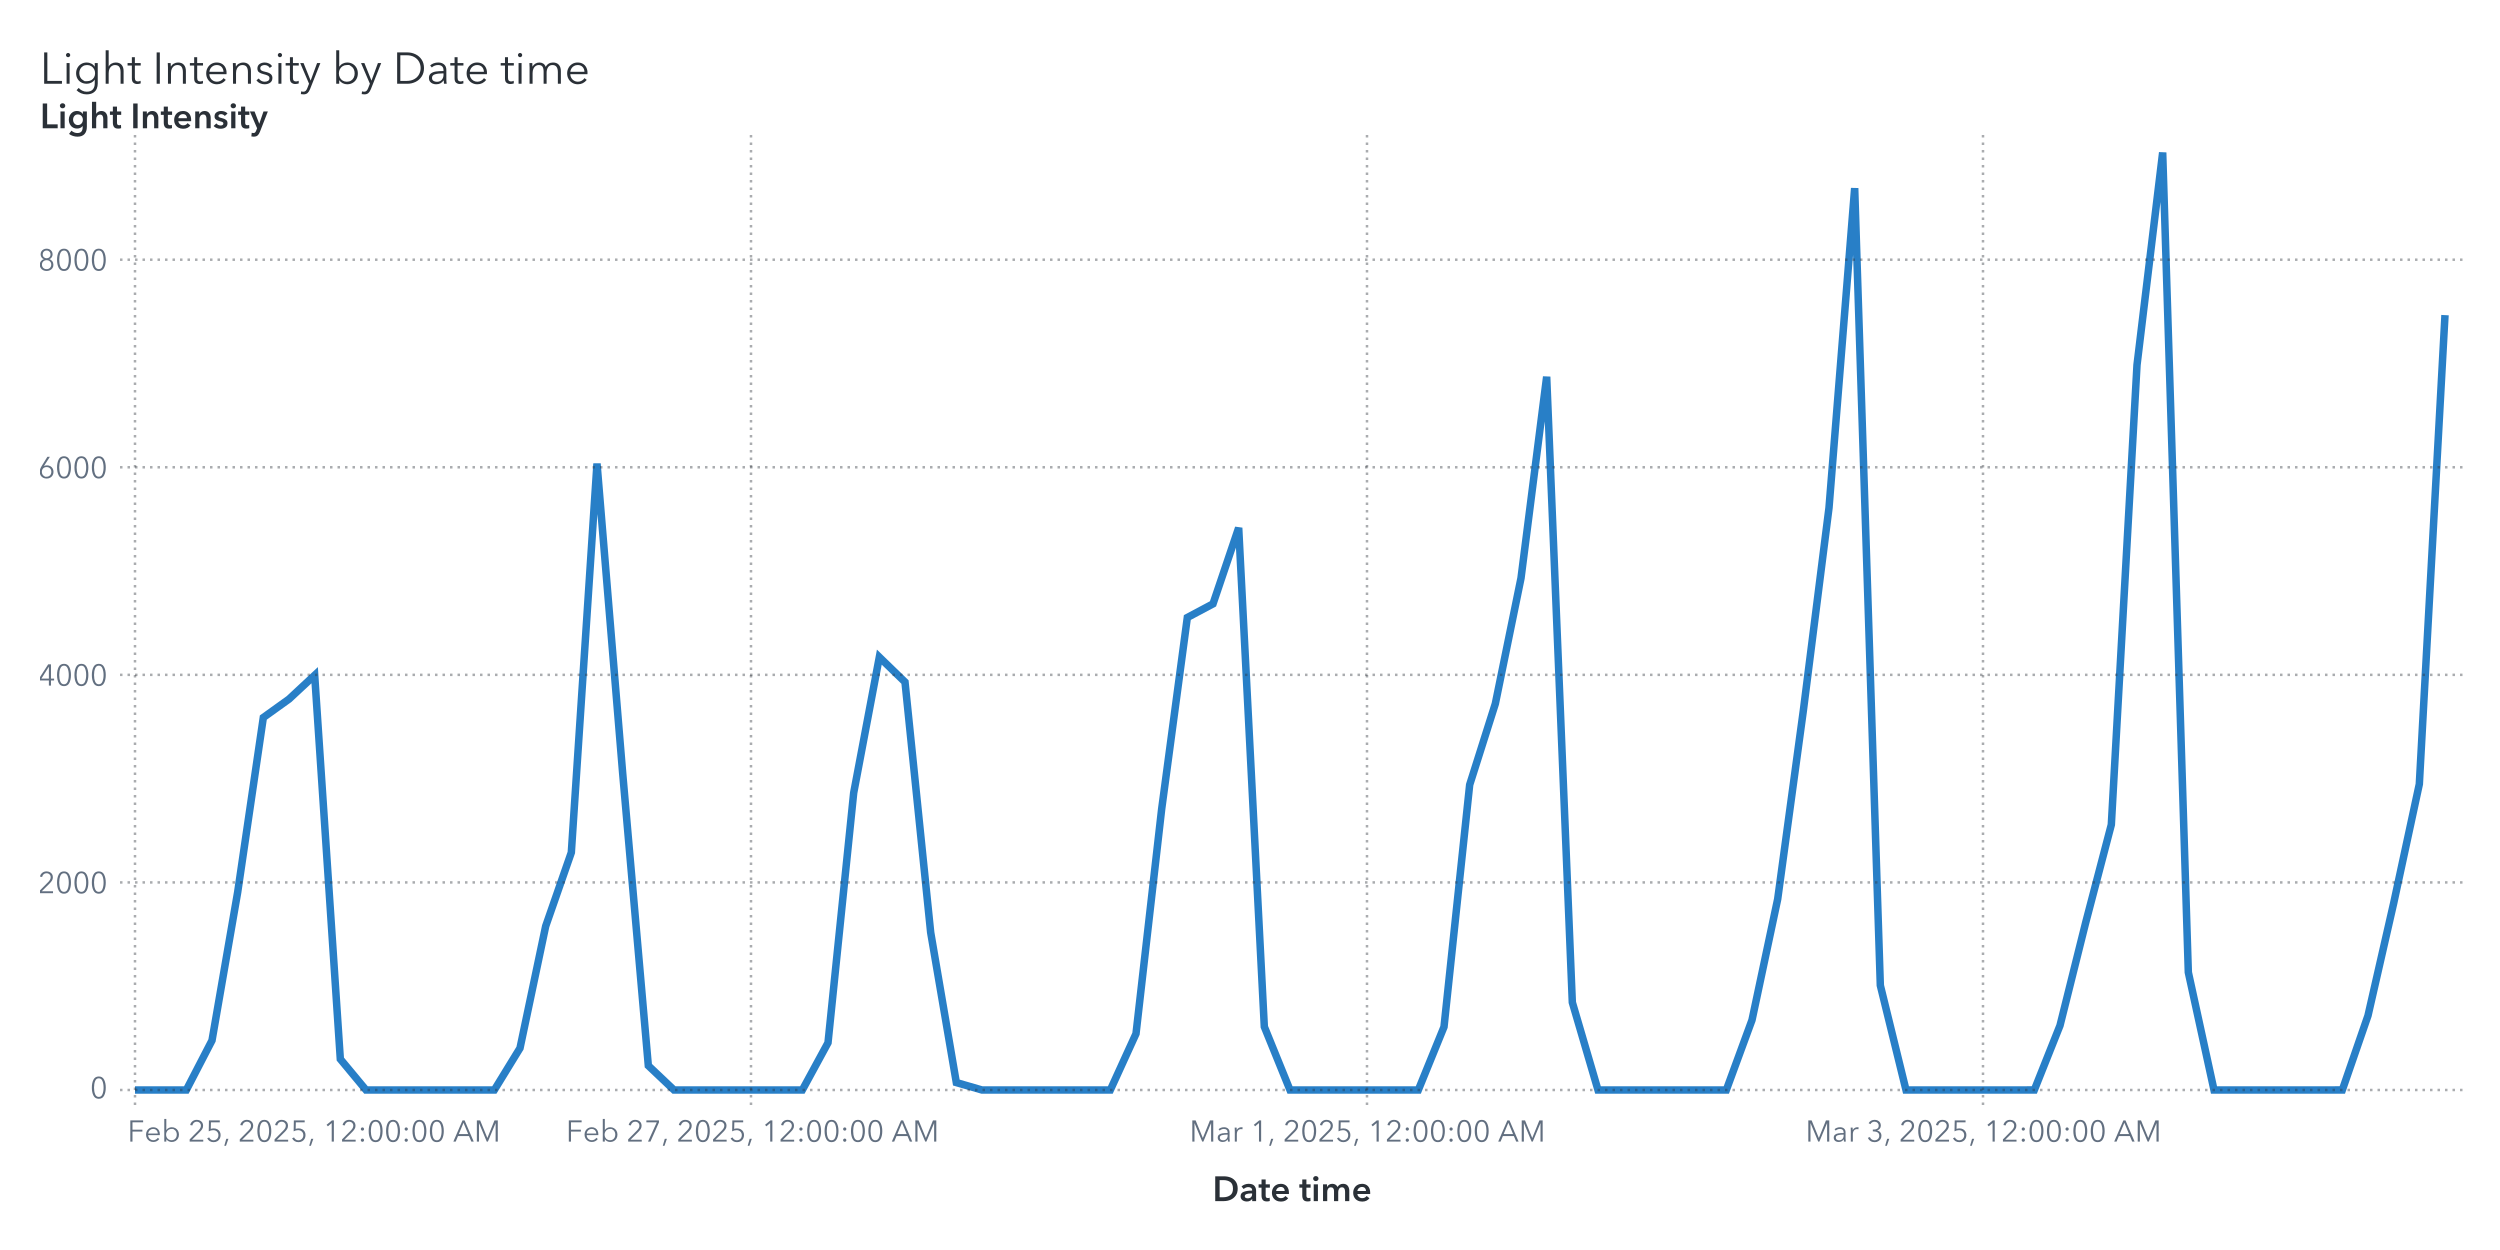
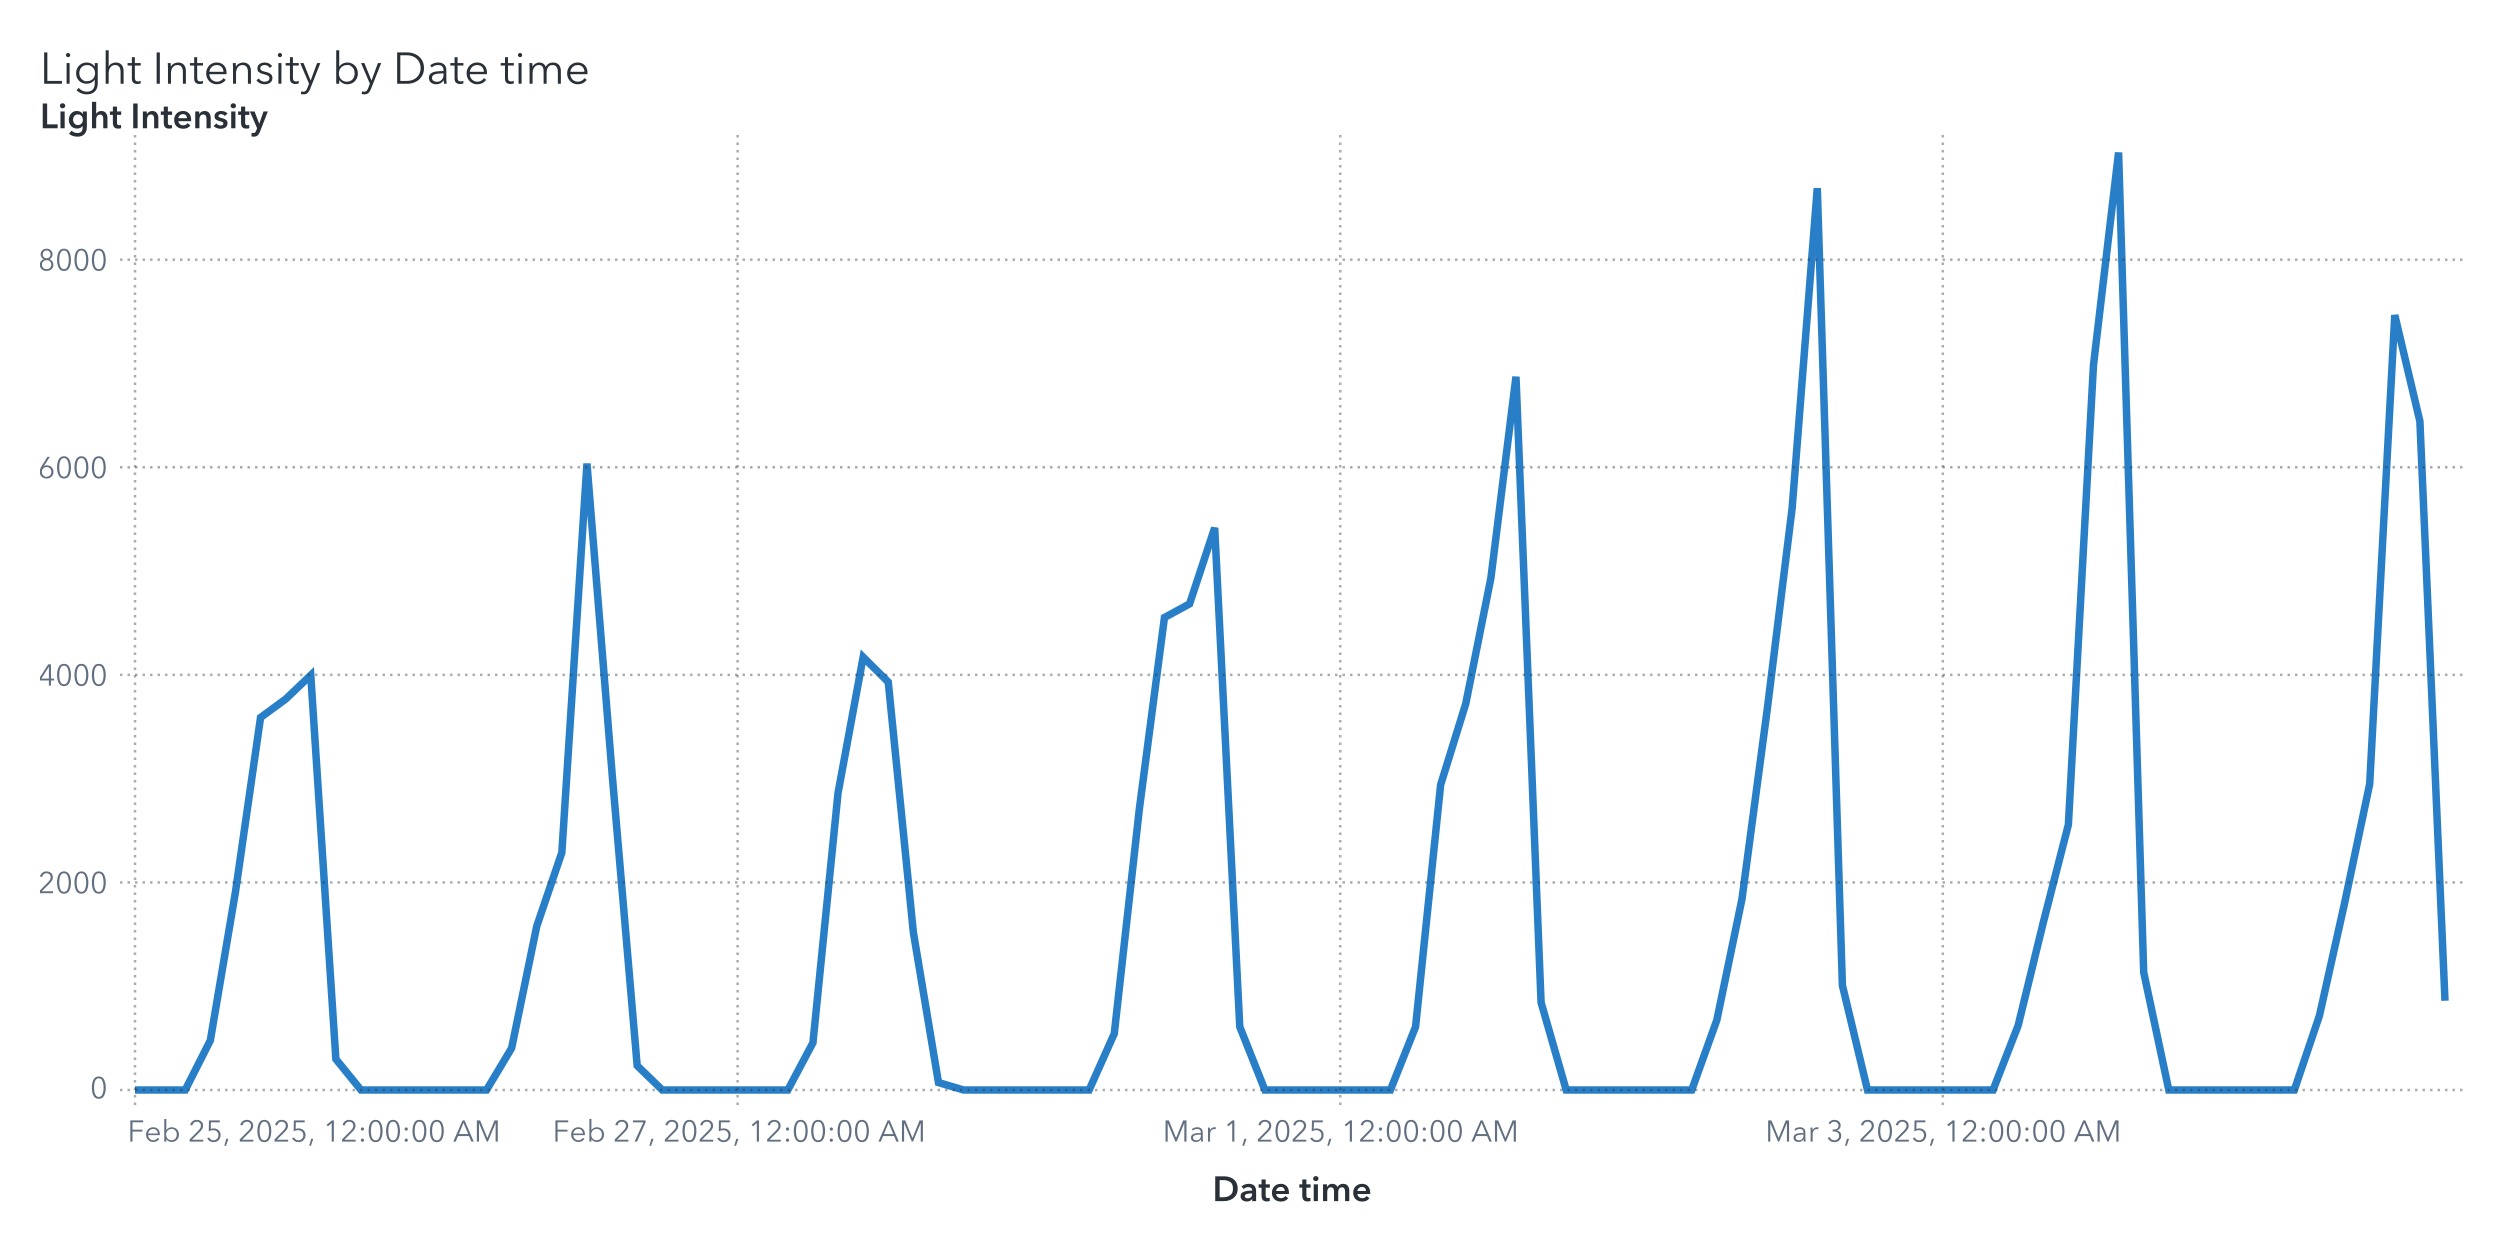
<svg xmlns="http://www.w3.org/2000/svg" xmlns:xlink="http://www.w3.org/1999/xlink" version="1.1" width="1000" height="500" viewBox="0 0 1000 500">
  <rect x="0" y="0" width="1000" height="500" fill="#ffffff">
</rect>
  <g>
    <rect x="0" y="0" rx="5" ry="5" width="1000.0" height="500.0" fill="#ffffff" opacity="0">
</rect>
    <rect x="0" y="0" rx="5" ry="5" width="1000.0" height="500.0" fill="#ffffff" opacity="0">
</rect>
    <rect x="0" y="0" rx="5" ry="5" width="1000.0" height="500.0" fill="#ffffff" opacity="0">
</rect>
    <rect x="0" y="0" rx="5" ry="5" width="1000.0" height="500.0" fill="#ffffff" opacity="0">
</rect>
    <g transform=" translate(16.0 -462.0)">
      <g transform="">
        <g fill="#2a3037" stroke="#2a3037" transform="translate(0 495.5) scale(0.0177 -0.0177)">
          <defs>
            <path id="g76/TT0" d="M166.0 64.0 L496.0 64.0 L496.0 0 L94.0 0 L94.0 708.0 L166.0 708.0 L166.0 64.0Z">
</path>
          </defs>
          <use x="0" y="0" xlink:href="#g76/TT0" />
          <defs>
            <path id="g105/TT0" d="M125.0 600.0Q 106.0,600.0  91.5,614.0 T 77.0,648.0 Q 77.0,668.0  91.5,682.0 T 125.0,696.0 Q 144.0,696.0  158.5,682.0 T 173.0,648.0 Q 173.0,628.0  158.5,614.0 T 125.0,600.0 Z M159.0 0 L91.0 0 L91.0 468.0 L159.0 468.0 L159.0 0Z">
</path>
          </defs>
          <use x="510.0" y="0" xlink:href="#g105/TT0" />
          <defs>
            <path id="g103/TT0" d="M294.0 -180.0Q 389.0,-180.0  433.0,-129.0 T 477.0,4.0  L477.0 92.0 L475.0 92.0Q 449.0,50.0  399.5,25.0 T 298.0,0 Q 226.0,0  171.0,30.5 T 86.0,115.5 T 56.0,238.0 Q 56.0,305.0  86.5,360.0 T 172.0,447.5 T 298.0,480.0 Q 351.0,480.0  399.5,455.5 T 475.0,387.0  L477.0 387.0 L477.0 468.0 L545.0 468.0 L545.0 4.0Q 545.0,-56.0  523.0,-110.5 T 444.0,-202.5 T 291.0,-240.0 Q 227.0,-240.0  167.5,-215.0 T 66.0,-146.0  L115.0 -94.0Q 144.0,-131.0  193.0,-155.5 T 294.0,-180.0 Z M305.0 58.0Q 357.0,58.0  398.0,81.0 T 462.0,145.5 T 485.0,240.0 Q 485.0,289.0  461.5,331.0 T 397.0,398.0 T 305.0,423.0 Q 250.0,423.0  210.0,398.0 T 149.0,331.5 T 128.0,240.0 Q 128.0,190.0  149.0,148.5 T 210.0,82.5 T 250.0,58.0 Z">
</path>
          </defs>
          <use x="760.0" y="0" xlink:href="#g103/TT0" />
          <defs>
            <path id="g104/TT0" d="M319.0 480.0Q 406.0,480.0  451.5,428.0 T 497.0,287.0  L497.0 0 L429.0 0 L429.0 259.0Q 429.0,338.0  400.5,380.5 T 302.0,423.0 Q 264.0,423.0  232.0,402.5 T 180.0,341.0 T 160.0,240.0  L160.0 0 L92.0 0 L92.0 756.0 L160.0 756.0 L160.0 391.0 L162.0 391.0Q 180.0,431.0  224.5,455.5 T 319.0,480.0 Z">
</path>
          </defs>
          <use x="1392.0" y="0" xlink:href="#g104/TT0" />
          <defs>
            <path id="g116/TT0" d="M169.0 411.0 L169.0 138.0Q 169.0,89.0  187.0,70.5 T 239.0,52.0 Q 268.0,52.0  298.0,67.0  L301.0 8.0Q 264.0,-6.0  221.0,-6.0 Q 173.0,-6.0  137.0,22.0 T 101.0,119.0  L101.0 411.0 L4.0 411.0 L4.0 468.0 L101.0 468.0 L101.0 600.0 L169.0 600.0 L169.0 468.0 L301.0 468.0 L301.0 411.0 L169.0 411.0Z">
</path>
          </defs>
          <use x="1975.0" y="0" xlink:href="#g116/TT0" />
          <defs>
            <path id="g73/TT0" d="M166.0 0 L94.0 0 L94.0 708.0 L166.0 708.0 L166.0 0Z">
</path>
          </defs>
          <use x="2542.0" y="0" xlink:href="#g73/TT0" />
          <defs>
            <path id="g110/TT0" d="M155.0 388.0 L157.0 388.0Q 176.0,428.0  221.5,454.0 T 317.0,480.0 Q 404.0,480.0  449.5,428.0 T 495.0,287.0  L495.0 0 L427.0 0 L427.0 259.0Q 427.0,338.0  398.5,380.5 T 300.0,423.0 Q 262.0,423.0  230.0,402.5 T 178.0,341.0 T 158.0,240.0  L158.0 0 L90.0 0 L90.0 365.0Q 90.0,425.0  86.0,468.0  L151.0 468.0Q 155.0,418.0  155.0,388.0 Z">
</path>
          </defs>
          <use x="2802.0" y="0" xlink:href="#g110/TT0" />
          <use x="3383.0" y="0" xlink:href="#g116/TT0" />
          <defs>
            <path id="g101/TT0" d="M515.0 216.0 L127.0 216.0Q 128.0,169.0  150.5,130.5 T 212.0,69.0 T 298.0,46.0 Q 347.0,46.0  387.0,69.5 T 448.0,127.0  L499.0 87.0Q 421.0,-12.0  298.0,-12.0 Q 229.0,-12.0  174.0,20.0 T 87.5,108.0 T 56.0,234.0 Q 56.0,303.0  87.0,359.5 T 172.0,448.0 T 292.0,480.0 Q 363.0,480.0  413.5,449.5 T 490.0,366.0 T 516.0,248.0 Q 516.0,228.0  515.0,216.0 Z M292.0 423.0Q 248.0,423.0  211.5,402.0 T 153.0,345.5 T 128.0,270.0  L447.0 270.0Q 444.0,338.0  403.5,380.5 T 292.0,423.0 Z">
</path>
          </defs>
          <use x="3700.0" y="0" xlink:href="#g101/TT0" />
          <use x="4272.0" y="0" xlink:href="#g110/TT0" />
          <defs>
            <path id="g115/TT0" d="M224.0 423.0Q 183.0,423.0  154.0,404.5 T 125.0,350.0 Q 125.0,318.0  151.0,300.0 T 237.0,270.0 Q 320.0,253.0  359.5,220.0 T 399.0,133.0 Q 399.0,59.0  347.5,23.5 T 223.0,-12.0 Q 167.0,-12.0  118.0,11.0 T 38.0,79.0  L92.0 119.0Q 111.0,87.0  146.5,66.5 T 222.0,46.0 Q 270.0,46.0  301.0,65.5 T 332.0,128.0 Q 332.0,163.0  299.5,182.0 T 194.0,218.0 Q 136.0,232.0  98.0,258.5 T 60.0,344.0 Q 60.0,411.0  108.5,445.5 T 227.0,480.0 Q 277.0,480.0  323.0,457.5 T 391.0,396.0  L339.0 357.0Q 324.0,387.0  293.0,405.0 T 224.0,423.0 Z">
</path>
          </defs>
          <use x="4853.0" y="0" xlink:href="#g115/TT0" />
          <use x="5297.0" y="0" xlink:href="#g105/TT0" />
          <use x="5547.0" y="0" xlink:href="#g116/TT0" />
          <defs>
            <path id="g121/TT0" d="M253.0 73.0 L398.0 468.0 L472.0 468.0 L239.0 -121.0Q 216.0,-180.0  182.5,-210.0 T 92.0,-240.0 Q 61.0,-240.0  31.0,-234.0  L38.0 -172.0Q 62.0,-180.0  88.0,-180.0 Q 121.0,-180.0  141.5,-159.5 T 178.0,-97.0  L216.0 1.0 L16.0 468.0 L92.0 468.0 L251.0 73.0 L253.0 73.0Z">
</path>
          </defs>
          <use x="5864.0" y="0" xlink:href="#g121/TT0" />
          <defs>
            <path id="g98/TT0" d="M160.0 0 L92.0 0 L92.0 756.0 L160.0 756.0 L160.0 387.0 L162.0 387.0Q 191.0,431.0  239.0,455.5 T 339.0,480.0 Q 410.0,480.0  465.5,447.5 T 551.0,359.0 T 581.0,234.0 Q 581.0,165.0  551.0,109.0 T 465.5,20.5 T 339.0,-12.0 Q 287.0,-12.0  239.0,12.0 T 162.0,79.0  L160.0 79.0 L160.0 0Z M332.0 423.0Q 280.0,423.0  239.0,398.0 T 175.0,330.0 T 152.0,234.0 Q 152.0,181.0  175.0,138.0 T 239.0,70.5 T 332.0,46.0 Q 387.0,46.0  427.0,71.0 T 488.0,138.5 T 509.0,234.0 Q 509.0,287.0  488.0,330.0 T 427.0,398.0 T 387.0,423.0 Z">
</path>
          </defs>
          <use x="6602.0" y="0" xlink:href="#g98/TT0" />
          <use x="7239.0" y="0" xlink:href="#g121/TT0" />
          <defs>
            <path id="g68/TT0" d="M329.0 708.0Q 421.0,708.0  507.0,667.5 T 647.0,546.5 T 701.0,354.0 Q 701.0,242.0  647.0,161.5 T 507.0,40.5 T 329.0,0  L94.0 0 L94.0 708.0 L329.0 708.0Z M309.0 64.0Q 411.0,64.0  482.5,105.0 T 589.5,212.0 T 625.0,354.0 Q 625.0,430.0  589.5,496.0 T 482.5,603.0 T 309.0,644.0  L166.0 644.0 L166.0 64.0 L309.0 64.0Z">
</path>
          </defs>
          <use x="7977.0" y="0" xlink:href="#g68/TT0" />
          <defs>
            <path id="g97/TT0" d="M260.0 423.0Q 220.0,423.0  183.0,408.0 T 121.0,368.0  L83.0 413.0Q 113.0,443.0  161.0,461.5 T 267.0,480.0 Q 347.0,480.0  398.0,436.0 T 449.0,310.0  L449.0 105.0Q 449.0,42.0  457.0,0  L396.0 0Q 389.0,40.0  389.0,76.0  L387.0 76.0Q 355.0,30.0  314.5,9.0 T 217.0,-12.0 Q 178.0,-12.0  141.0,2.5 T 79.5,49.0 T 55.0,130.0 Q 55.0,198.0  99.0,232.0 T 212.5,276.5 T 385.0,287.0  L385.0 302.0Q 385.0,362.0  353.0,392.5 T 260.0,423.0 Z M125.0 133.0Q 125.0,87.0  157.0,65.5 T 235.0,44.0 Q 304.0,44.0  344.5,89.0 T 385.0,199.0  L385.0 234.0 L365.0 234.0Q 259.0,234.0  192.0,213.5 T 125.0,133.0 Z">
</path>
          </defs>
          <use x="8734.0" y="0" xlink:href="#g97/TT0" />
          <use x="9268.0" y="0" xlink:href="#g116/TT0" />
          <use x="9585.0" y="0" xlink:href="#g101/TT0" />
          <use x="10407.0" y="0" xlink:href="#g116/TT0" />
          <use x="10724.0" y="0" xlink:href="#g105/TT0" />
          <defs>
            <path id="g109/TT0" d="M311.0 480.0Q 356.0,480.0  395.0,458.0 T 455.0,381.0 Q 479.0,429.0  521.0,454.5 T 619.0,480.0 Q 706.0,480.0  751.5,428.0 T 797.0,287.0  L797.0 0 L729.0 0 L729.0 259.0Q 729.0,423.0  608.0,423.0 Q 540.0,423.0  507.5,372.5 T 475.0,249.0  L475.0 0 L407.0 0 L407.0 273.0Q 407.0,347.0  382.5,385.0 T 294.0,423.0 Q 260.0,423.0  228.5,402.5 T 177.5,340.5 T 158.0,240.0  L158.0 0 L90.0 0 L90.0 365.0Q 90.0,425.0  86.0,468.0  L151.0 468.0Q 155.0,418.0  155.0,388.0  L157.0 388.0Q 178.0,429.0  219.5,454.5 T 311.0,480.0 Z">
</path>
          </defs>
          <use x="10974.0" y="0" xlink:href="#g109/TT0" />
          <use x="11857.0" y="0" xlink:href="#g101/TT0" />
        </g>
        <text x="0" y="495.5" font-size="13.3pt" font-family="Avenir Next for SAS" fill="#2a3037" opacity="0">
Light Intensity by Date time</text>
      </g>
    </g>
    <g transform=" translate(16.0 -16.0)">
      <defs>
        <clipPath id="ClipPath0">
          <rect x="32" y="68" width="939" height="390">
</rect>
        </clipPath>
      </defs>
      <g clip-path="url(#ClipPath0)">
        <defs>
          <clipPath id="ClipPath1">
            <rect x="32" y="70" width="937" height="388">
</rect>
          </clipPath>
        </defs>
        <g clip-path="url(#ClipPath1)">
-           <polyline id="Polyline_6" points="38.0,452.0  48.27,452.0  58.53,452.0  68.8,432.18  79.07,372.87  89.33,303.01  99.6,295.64  109.87,286.08  120.13,439.64  130.4,452.0  140.67,452.0  150.93,452.0  161.2,452.0  171.47,452.0  181.73,452.0  192.0,435.25  202.27,386.48  212.53,357.0  222.8,201.42  233.07,325.32  243.33,442.27  253.6,452.0  263.87,452.0  274.13,452.0  284.4,452.0  294.67,452.0  304.93,452.0  315.2,433.11  325.47,333.16  335.73,278.85  346.0,288.81  356.27,388.98  366.53,449.02  376.8,452.0  387.07,452.0  397.33,452.0  407.6,452.0  417.87,452.0  428.13,452.0  438.4,429.49  448.67,339.57  458.93,263.01  469.2,257.54  479.47,227.13  489.73,426.71  500.0,452.0  510.27,452.0  520.53,452.0  530.8,452.0  541.07,452.0  551.33,452.0  561.6,426.76  571.87,329.9  582.13,297.5  592.4,247.26  602.67,166.69  612.93,416.96  623.2,452.0  633.47,452.0  643.73,452.0  654.0,452.0  664.27,452.0  674.53,452.0  684.8,424.01  695.07,375.66  705.33,300.28  715.6,219.12  725.87,91.26  736.13,410.16  746.4,452.0  756.67,452.0  766.93,452.0  777.2,452.0  787.47,452.0  797.73,451.99  808.0,426.21  818.27,385.05  828.53,345.87  838.8,162.01  849.07,77.0  859.33,404.93  869.6,452.0  879.87,452.0  890.13,452.0  900.4,452.0  910.67,452.0  920.93,451.99  931.2,422.24  941.47,377.26  951.73,329.65  962.0,142.05 " fill="none" stroke="#287fc7" stroke-width="3.0">
+           <polyline id="Polyline_6" points="38.0,452.0  48.04,452.0  58.09,452.0  68.13,432.18  78.17,372.87  88.22,303.01  98.26,295.64  108.3,286.08  118.35,439.64  128.39,452.0  138.43,452.0  148.48,452.0  158.52,452.0  168.57,452.0  178.61,452.0  188.65,435.25  198.7,386.48  208.74,357.0  218.78,201.42  228.83,325.32  238.87,442.27  248.91,452.0  258.96,452.0  269.0,452.0  279.04,452.0  289.09,452.0  299.13,452.0  309.17,433.11  319.22,333.16  329.26,278.85  339.3,288.81  349.35,388.98  359.39,449.02  369.43,452.0  379.48,452.0  389.52,452.0  399.57,452.0  409.61,452.0  419.65,452.0  429.7,429.49  439.74,339.57  449.78,263.01  459.83,257.54  469.87,227.13  479.91,426.71  489.96,452.0  500.0,452.0  510.04,452.0  520.09,452.0  530.13,452.0  540.17,452.0  550.22,426.76  560.26,329.9  570.3,297.5  580.35,247.26  590.39,166.69  600.43,416.96  610.48,452.0  620.52,452.0  630.57,452.0  640.61,452.0  650.65,452.0  660.7,452.0  670.74,424.01  680.78,375.66  690.83,300.28  700.87,219.12  710.91,91.26  720.96,410.16  731.0,452.0  741.04,452.0  751.09,452.0  761.13,452.0  771.17,452.0  781.22,451.99  791.26,426.21  801.3,385.05  811.35,345.87  821.39,162.01  831.43,77.0  841.48,404.93  851.52,452.0  861.57,452.0  871.61,452.0  881.65,452.0  891.7,452.0  901.74,451.99  911.78,422.24  921.83,377.26  931.87,329.65  941.91,142.05  951.96,184.52  962.0,416.3 " fill="none" stroke="#287fc7" stroke-width="3.0">
</polyline>
        </g>
        <path d="M32.0 452.0L969.0 452.0" stroke="#2a3037" stroke-dasharray="1,2" fill="none" opacity="0.4">
</path>
        <path d="M32.0 368.97L969.0 368.97" stroke="#2a3037" stroke-dasharray="1,2" fill="none" opacity="0.4">
</path>
        <path d="M32.0 285.94L969.0 285.94" stroke="#2a3037" stroke-dasharray="1,2" fill="none" opacity="0.4">
</path>
        <path d="M32.0 202.91L969.0 202.91" stroke="#2a3037" stroke-dasharray="1,2" fill="none" opacity="0.4">
</path>
        <path d="M32.0 119.88L969.0 119.88" stroke="#2a3037" stroke-dasharray="1,2" fill="none" opacity="0.4">
</path>
        <path d="M38.0 458.0L38.0 70.0" stroke="#2a3037" stroke-dasharray="1,2" fill="none" opacity="0.4">
</path>
-         <path d="M284.4 458.0L284.4 70.0" stroke="#2a3037" stroke-dasharray="1,2" fill="none" opacity="0.4">
- </path>
-         <path d="M530.8 458.0L530.8 70.0" stroke="#2a3037" stroke-dasharray="1,2" fill="none" opacity="0.4">
- </path>
-         <path d="M777.2 458.0L777.2 70.0" stroke="#2a3037" stroke-dasharray="1,2" fill="none" opacity="0.4">
+         <path d="M279.04 458.0L279.04 70.0" stroke="#2a3037" stroke-dasharray="1,2" fill="none" opacity="0.4">
+ </path>
+         <path d="M520.09 458.0L520.09 70.0" stroke="#2a3037" stroke-dasharray="1,2" fill="none" opacity="0.4">
+ </path>
+         <path d="M761.13 458.0L761.13 70.0" stroke="#2a3037" stroke-dasharray="1,2" fill="none" opacity="0.4">
</path>
      </g>
      <defs>
        <clipPath id="ClipPath2">
          <rect x="0" y="71" width="32" height="387">
</rect>
        </clipPath>
      </defs>
      <g clip-path="url(#ClipPath2)">
        <g fill="#626f80" stroke="#626f80" transform="translate(20.04 455.3) scale(0.012 -0.012)">
          <defs>
            <path id="g48/TT0" d="M522.0 353.0Q 522.0,195.0  467.0,88.5 T 290.0,-18.0 Q 167.0,-18.0  112.5,88.5 T 58.0,353.0 Q 58.0,512.0  112.5,619.0 T 290.0,726.0 Q 412.0,726.0  467.0,618.5 T 522.0,353.0 Z M131.0 353.0Q 131.0,226.0  167.5,135.0 T 290.0,44.0 Q 375.0,44.0  412.0,135.5 T 449.0,353.0 Q 449.0,480.0  412.0,572.5 T 290.0,665.0 Q 204.0,665.0  167.5,573.0 T 131.0,353.0 Z">
</path>
          </defs>
          <use x="0" y="0" xlink:href="#g48/TT0" />
        </g>
-         <text id="Text_99" x="27.0" y="455.3" font-size="9.0pt" font-family="Avenir Next for SAS" fill="#626f80" text-anchor="end" opacity="0">
+         <text id="Text_101" x="27.0" y="455.3" font-size="9.0pt" font-family="Avenir Next for SAS" fill="#626f80" text-anchor="end" opacity="0">
0</text>
        <g fill="#626f80" stroke="#626f80" transform="translate(-0.84 373.27) scale(0.012 -0.012)">
          <defs>
            <path id="g50/TT0" d="M51.0 0 L51.0 75.0 L341.0 368.0Q 380.0,408.0  403.0,447.0 T 426.0,530.0 Q 426.0,590.0  385.5,627.5 T 286.0,665.0 Q 230.0,665.0  191.0,630.0 T 140.0,539.0  L69.0 553.0Q 84.0,629.0  144.0,677.5 T 286.0,726.0 Q 344.0,726.0  392.5,703.5 T 470.0,637.0 T 499.0,531.0 Q 499.0,469.0  470.0,421.5 T 384.0,317.0  L129.0 64.0 L504.0 64.0 L504.0 0 L51.0 0Z">
</path>
          </defs>
          <use x="0" y="0" xlink:href="#g50/TT0" />
          <use x="580.0" y="0" xlink:href="#g48/TT0" />
          <use x="1160.0" y="0" xlink:href="#g48/TT0" />
          <use x="1740.0" y="0" xlink:href="#g48/TT0" />
        </g>
-         <text id="Text_100" x="27.0" y="373.27" font-size="9.0pt" font-family="Avenir Next for SAS" fill="#626f80" text-anchor="end" opacity="0">
+         <text id="Text_102" x="27.0" y="373.27" font-size="9.0pt" font-family="Avenir Next for SAS" fill="#626f80" text-anchor="end" opacity="0">
2000</text>
        <g fill="#626f80" stroke="#626f80" transform="translate(-0.84 290.24) scale(0.012 -0.012)">
          <defs>
            <path id="g52/TT0" d="M436.0 234.0 L540.0 234.0 L540.0 171.0 L436.0 171.0 L436.0 0 L366.0 0 L366.0 171.0 L42.0 171.0 L42.0 241.0 L342.0 708.0 L436.0 708.0 L436.0 234.0Z M366.0 627.0 L364.0 627.0 L117.0 234.0 L366.0 234.0 L366.0 627.0Z">
</path>
          </defs>
          <use x="0" y="0" xlink:href="#g52/TT0" />
          <use x="580.0" y="0" xlink:href="#g48/TT0" />
          <use x="1160.0" y="0" xlink:href="#g48/TT0" />
          <use x="1740.0" y="0" xlink:href="#g48/TT0" />
        </g>
-         <text id="Text_101" x="27.0" y="290.24" font-size="9.0pt" font-family="Avenir Next for SAS" fill="#626f80" text-anchor="end" opacity="0">
+         <text id="Text_103" x="27.0" y="290.24" font-size="9.0pt" font-family="Avenir Next for SAS" fill="#626f80" text-anchor="end" opacity="0">
4000</text>
        <g fill="#626f80" stroke="#626f80" transform="translate(-0.84 207.21) scale(0.012 -0.012)">
          <defs>
            <path id="g54/TT0" d="M203.0 397.0Q 218.0,409.0  247.0,416.0 T 304.0,423.0 Q 365.0,423.0  414.5,395.5 T 492.0,318.0 T 520.0,205.0 Q 520.0,140.0  490.5,89.5 T 408.5,10.5 T 290.0,-18.0 Q 224.0,-18.0  171.5,10.5 T 89.5,89.5 T 60.0,205.0 Q 60.0,255.0  77.0,301.5 T 124.0,397.0  L317.0 708.0 L400.0 708.0 L201.0 399.0 L203.0 397.0Z M290.0 43.0Q 336.0,43.0  372.0,64.0 T 428.0,122.0 T 448.0,205.0 Q 448.0,275.0  405.0,320.0 T 290.0,365.0 Q 218.0,365.0  175.0,320.0 T 132.0,205.0 Q 132.0,159.0  152.0,122.0 T 208.0,64.0 T 244.0,43.0 Z">
</path>
          </defs>
          <use x="0" y="0" xlink:href="#g54/TT0" />
          <use x="580.0" y="0" xlink:href="#g48/TT0" />
          <use x="1160.0" y="0" xlink:href="#g48/TT0" />
          <use x="1740.0" y="0" xlink:href="#g48/TT0" />
        </g>
-         <text id="Text_102" x="27.0" y="207.21" font-size="9.0pt" font-family="Avenir Next for SAS" fill="#626f80" text-anchor="end" opacity="0">
+         <text id="Text_104" x="27.0" y="207.21" font-size="9.0pt" font-family="Avenir Next for SAS" fill="#626f80" text-anchor="end" opacity="0">
6000</text>
        <g fill="#626f80" stroke="#626f80" transform="translate(-0.84 124.18) scale(0.012 -0.012)">
          <defs>
            <path id="g56/TT0" d="M517.0 186.0Q 517.0,126.0  486.0,79.5 T 403.0,7.5 T 290.0,-18.0 Q 229.0,-18.0  177.0,7.5 T 94.0,79.5 T 63.0,186.0 Q 63.0,256.0  100.5,306.5 T 197.0,375.0  L197.0 377.0Q 150.0,393.0  120.0,437.5 T 90.0,537.0 Q 90.0,593.0  117.0,636.0 T 190.0,702.5 T 290.0,726.0 Q 344.0,726.0  390.0,702.5 T 463.0,636.0 T 490.0,537.0 Q 490.0,482.0  460.0,437.5 T 383.0,377.0  L383.0 375.0Q 442.0,358.0  479.5,307.0 T 517.0,186.0 Z M290.0 406.0Q 345.0,406.0  382.5,442.0 T 420.0,533.0 Q 420.0,590.0  383.0,627.5 T 290.0,665.0 Q 234.0,665.0  197.0,627.5 T 160.0,533.0 Q 160.0,478.0  197.5,442.0 T 290.0,406.0 Z M290.0 43.0Q 359.0,43.0  402.0,86.0 T 445.0,194.0 Q 445.0,258.0  402.0,300.0 T 290.0,342.0 Q 221.0,342.0  178.0,300.0 T 135.0,194.0 Q 135.0,129.0  178.0,86.0 T 290.0,43.0 Z">
</path>
          </defs>
          <use x="0" y="0" xlink:href="#g56/TT0" />
          <use x="580.0" y="0" xlink:href="#g48/TT0" />
          <use x="1160.0" y="0" xlink:href="#g48/TT0" />
          <use x="1740.0" y="0" xlink:href="#g48/TT0" />
        </g>
-         <text id="Text_103" x="27.0" y="124.18" font-size="9.0pt" font-family="Avenir Next for SAS" fill="#626f80" text-anchor="end" opacity="0">
+         <text id="Text_105" x="27.0" y="124.18" font-size="9.0pt" font-family="Avenir Next for SAS" fill="#626f80" text-anchor="end" opacity="0">
8000</text>
      </g>
      <g fill="#2a3037" stroke="#2a3037" transform="translate(0 67.31) scale(0.014 -0.014)">
        <defs>
          <path id="g76/TT1" d="M78.0 708.0 L204.0 708.0 L204.0 112.0 L505.0 112.0 L505.0 0 L78.0 0 L78.0 708.0Z">
</path>
        </defs>
        <use x="0" y="0" xlink:href="#g76/TT1" />
        <defs>
          <path id="g105/TT1" d="M133.0 715.0Q 166.0,715.0  188.5,694.5 T 211.0,643.0 Q 211.0,612.0  188.5,591.5 T 133.0,571.0 Q 101.0,571.0  79.0,592.5 T 57.0,643.0 Q 57.0,672.0  79.0,693.5 T 133.0,715.0 Z M74.0 480.0 L194.0 480.0 L194.0 0 L74.0 0 L74.0 480.0Z">
</path>
        </defs>
        <use x="511.0" y="0" xlink:href="#g105/TT1" />
        <defs>
          <path id="g103/TT1" d="M560.0 43.0Q 560.0,-91.0  492.5,-165.5 T 289.0,-240.0 Q 228.0,-240.0  162.0,-219.0 T 51.0,-161.0  L120.0 -68.0Q 154.0,-101.0  198.5,-118.5 T 288.0,-136.0 Q 370.0,-136.0  405.0,-92.5 T 440.0,29.0  L440.0 64.0 L438.0 64.0Q 412.0,29.0  371.5,10.5 T 281.0,-8.0 Q 211.0,-8.0  157.0,25.5 T 73.5,116.5 T 44.0,242.0 Q 44.0,312.0  73.0,369.5 T 155.0,460.5 T 279.0,494.0 Q 331.0,494.0  375.0,472.0 T 444.0,408.0  L446.0 408.0 L446.0 480.0 L560.0 480.0 L560.0 43.0Z M166.0 243.0Q 166.0,204.0  182.5,169.0 T 230.5,112.5 T 303.0,91.0 Q 346.0,91.0  378.5,112.0 T 428.5,168.0 T 446.0,243.0 Q 446.0,285.0  428.5,320.0 T 378.5,375.5 T 304.0,396.0 Q 241.0,396.0  203.5,352.5 T 166.0,243.0 Z">
</path>
        </defs>
        <use x="779.0" y="0" xlink:href="#g103/TT1" />
        <defs>
          <path id="g104/TT1" d="M516.0 300.0 L516.0 0 L396.0 0 L396.0 264.0Q 396.0,391.0  307.0,391.0 Q 253.0,391.0  223.5,352.5 T 194.0,262.0  L194.0 0 L74.0 0 L74.0 756.0 L194.0 756.0 L194.0 413.0 L196.0 413.0Q 212.0,446.0  250.5,470.0 T 339.0,494.0 Q 427.0,494.0  471.5,437.5 T 516.0,300.0 Z">
</path>
        </defs>
        <use x="1411.0" y="0" xlink:href="#g104/TT1" />
        <defs>
          <path id="g116/TT1" d="M3.0 480.0 L87.0 480.0 L87.0 619.0 L205.0 619.0 L205.0 480.0 L325.0 480.0 L325.0 384.0 L205.0 384.0 L205.0 161.0Q 205.0,125.0  218.0,106.0 T 268.0,87.0 Q 299.0,87.0  319.0,97.0  L323.0 3.0Q 289.0,-10.0  243.0,-10.0 Q 155.0,-10.0  121.0,35.5 T 87.0,160.0  L87.0 384.0 L3.0 384.0 L3.0 480.0Z">
</path>
        </defs>
        <use x="1995.0" y="0" xlink:href="#g116/TT1" />
        <defs>
          <path id="g73/TT1" d="M78.0 708.0 L204.0 708.0 L204.0 0 L78.0 0 L78.0 708.0Z">
</path>
        </defs>
        <use x="2585.0" y="0" xlink:href="#g73/TT1" />
        <defs>
          <path id="g110/TT1" d="M186.0 480.0 L186.0 403.0 L188.0 403.0Q 205.0,441.0  245.5,467.5 T 337.0,494.0 Q 425.0,494.0  469.5,437.5 T 514.0,300.0  L514.0 0 L394.0 0 L394.0 266.0Q 394.0,394.0  304.0,394.0 Q 250.0,394.0  221.0,355.5 T 192.0,264.0  L192.0 0 L72.0 0 L72.0 480.0 L186.0 480.0Z">
</path>
        </defs>
        <use x="2867.0" y="0" xlink:href="#g110/TT1" />
        <use x="3449.0" y="0" xlink:href="#g116/TT1" />
        <defs>
          <path id="g101/TT1" d="M529.0 202.0 L164.0 202.0Q 168.0,152.0  208.0,118.0 T 301.0,84.0 Q 384.0,84.0  428.0,146.0  L508.0 82.0Q 437.0,-14.0  302.0,-14.0 Q 228.0,-14.0  169.5,16.5 T 77.5,104.0 T 44.0,237.0 Q 44.0,313.0  77.0,371.5 T 168.0,462.0 T 298.0,494.0 Q 402.0,494.0  466.0,427.0 T 530.0,234.0 Q 530.0,213.0  529.0,202.0 Z M297.0 404.0Q 244.0,404.0  206.0,371.0 T 164.0,288.0  L410.0 288.0Q 410.0,338.0  381.0,371.0 T 297.0,404.0 Z">
</path>
        </defs>
        <use x="3789.0" y="0" xlink:href="#g101/TT1" />
        <use x="4363.0" y="0" xlink:href="#g110/TT1" />
        <defs>
          <path id="g115/TT1" d="M230.0 404.0Q 198.0,404.0  175.5,391.0 T 153.0,352.0 Q 153.0,327.0  176.0,315.0 T 257.0,289.0 Q 325.0,273.0  368.5,241.0 T 412.0,146.0 Q 412.0,64.0  355.5,25.0 T 212.0,-14.0 Q 155.0,-14.0  102.0,7.0 T 15.0,65.0  L94.0 139.0Q 114.0,112.0  146.5,95.5 T 217.0,79.0 Q 248.0,79.0  271.0,93.0 T 294.0,136.0 Q 294.0,164.0  269.5,177.5 T 184.0,205.0 Q 119.0,221.0  80.5,250.5 T 42.0,341.0 Q 42.0,416.0  98.0,455.0 T 233.0,494.0 Q 287.0,494.0  336.0,475.0 T 413.0,421.0  L335.0 352.0Q 318.0,374.0  290.0,389.0 T 230.0,404.0 Z">
</path>
        </defs>
        <use x="4945.0" y="0" xlink:href="#g115/TT1" />
        <use x="5389.0" y="0" xlink:href="#g105/TT1" />
        <use x="5657.0" y="0" xlink:href="#g116/TT1" />
        <defs>
          <path id="g121/TT1" d="M133.0 480.0 L267.0 131.0 L269.0 131.0 L388.0 480.0 L513.0 480.0 L286.0 -103.0Q 258.0,-174.0  218.5,-207.0 T 104.0,-240.0 Q 71.0,-240.0  42.0,-233.0  L52.0 -129.0Q 74.0,-136.0  97.0,-136.0 Q 133.0,-136.0  149.0,-119.5 T 182.0,-61.0  L206.0 0 L0 480.0 L133.0 480.0Z">
</path>
        </defs>
        <use x="5997.0" y="0" xlink:href="#g121/TT1" />
      </g>
-       <text id="Text_104" x="0" y="67.31" font-size="10.5pt" font-family="Avenir Next for SAS" font-weight="bold" fill="#2a3037" text-anchor="start" opacity="0">
+       <text id="Text_106" x="0" y="67.31" font-size="10.5pt" font-family="Avenir Next for SAS" font-weight="bold" fill="#2a3037" text-anchor="start" opacity="0">
Light Intensity</text>
      <defs>
        <clipPath id="ClipPath3">
          <rect x="32" y="458" width="936" height="42">
</rect>
        </clipPath>
      </defs>
      <g clip-path="url(#ClipPath3)">
        <g fill="#626f80" stroke="#626f80" transform="translate(35.0 472.65) scale(0.012 -0.012)">
          <defs>
            <path id="g70/TT0" d="M166.0 0 L94.0 0 L94.0 708.0 L521.0 708.0 L521.0 644.0 L166.0 644.0 L166.0 398.0 L496.0 398.0 L496.0 335.0 L166.0 335.0 L166.0 0Z">
</path>
          </defs>
          <use x="0" y="0" xlink:href="#g70/TT0" />
          <use x="562.0" y="0" xlink:href="#g101/TT0" />
          <use x="1134.0" y="0" xlink:href="#g98/TT0" />
          <use x="2021.0" y="0" xlink:href="#g50/TT0" />
          <defs>
            <path id="g53/TT0" d="M180.0 644.0 L175.0 425.0Q 219.0,441.0  273.0,441.0 Q 339.0,441.0  391.5,413.0 T 473.5,334.5 T 503.0,219.0 Q 503.0,151.0  473.5,97.0 T 390.5,12.5 T 268.0,-18.0 Q 194.0,-18.0  140.0,16.0 T 56.0,111.0  L121.0 140.0Q 140.0,96.0  179.0,70.0 T 264.0,44.0 Q 311.0,44.0  349.0,66.0 T 408.5,126.5 T 430.0,212.0 Q 430.0,289.0  380.5,335.5 T 254.0,382.0 Q 180.0,382.0  107.0,343.0  L114.0 708.0 L475.0 708.0 L475.0 644.0 L180.0 644.0Z">
</path>
          </defs>
          <use x="2601.0" y="0" xlink:href="#g53/TT0" />
          <defs>
            <path id="g44/TT0" d="M102.0 -140.0 L45.0 -140.0 L112.0 95.0 L183.0 95.0 L102.0 -140.0Z">
</path>
          </defs>
          <use x="3181.0" y="0" xlink:href="#g44/TT0" />
          <use x="3691.0" y="0" xlink:href="#g50/TT0" />
          <use x="4271.0" y="0" xlink:href="#g48/TT0" />
          <use x="4851.0" y="0" xlink:href="#g50/TT0" />
          <use x="5431.0" y="0" xlink:href="#g53/TT0" />
          <use x="6011.0" y="0" xlink:href="#g44/TT0" />
          <defs>
            <path id="g49/TT0" d="M358.0 0 L286.0 0 L286.0 619.0 L158.0 510.0 L114.0 560.0 L294.0 708.0 L358.0 708.0 L358.0 0Z">
</path>
          </defs>
          <use x="6521.0" y="0" xlink:href="#g49/TT0" />
          <use x="7101.0" y="0" xlink:href="#g50/TT0" />
          <defs>
            <path id="g58/TT0" d="M150.0 366.0Q 127.0,366.0  111.5,382.0 T 96.0,420.0 Q 96.0,442.0  111.5,458.0 T 150.0,474.0 Q 173.0,474.0  188.5,458.0 T 204.0,420.0 Q 204.0,398.0  188.5,382.0 T 150.0,366.0 Z M150.0 -6.0Q 127.0,-6.0  111.5,10.0 T 96.0,48.0 Q 96.0,70.0  111.5,86.0 T 150.0,102.0 Q 173.0,102.0  188.5,86.0 T 204.0,48.0 Q 204.0,26.0  188.5,10.0 T 150.0,-6.0 Z">
</path>
          </defs>
          <use x="7681.0" y="0" xlink:href="#g58/TT0" />
          <use x="7981.0" y="0" xlink:href="#g48/TT0" />
          <use x="8561.0" y="0" xlink:href="#g48/TT0" />
          <use x="9141.0" y="0" xlink:href="#g58/TT0" />
          <use x="9441.0" y="0" xlink:href="#g48/TT0" />
          <use x="10021.0" y="0" xlink:href="#g48/TT0" />
          <defs>
            <path id="g65/TT0" d="M89.0 0 L10.0 0 L316.0 708.0 L386.0 708.0 L690.0 0 L610.0 0 L532.0 186.0 L166.0 186.0 L89.0 0Z M193.0 252.0 L505.0 252.0 L349.0 628.0 L193.0 252.0Z">
</path>
          </defs>
          <use x="10851.0" y="0" xlink:href="#g65/TT0" />
          <defs>
            <path id="g77/TT0" d="M444.0 122.0 L445.0 122.0 L682.0 708.0 L792.0 708.0 L792.0 0 L720.0 0 L720.0 615.0 L718.0 615.0 L462.0 0 L424.0 0 L168.0 615.0 L166.0 615.0 L166.0 0 L94.0 0 L94.0 708.0 L204.0 708.0 L444.0 122.0Z">
</path>
          </defs>
          <use x="11551.0" y="0" xlink:href="#g77/TT0" />
        </g>
-         <text id="Text_106" x="109.0" y="472.65" font-size="9.0pt" font-family="Avenir Next for SAS" fill="#626f80" text-anchor="middle" opacity="0">
+         <text id="Text_108" x="109.0" y="472.65" font-size="9.0pt" font-family="Avenir Next for SAS" fill="#626f80" text-anchor="middle" opacity="0">
Feb 25, 2025, 12:00:00 AM</text>
-         <g fill="#626f80" stroke="#626f80" transform="translate(210.4 472.65) scale(0.012 -0.012)">
+         <g fill="#626f80" stroke="#626f80" transform="translate(205.04 472.65) scale(0.012 -0.012)">
          <use x="0" y="0" xlink:href="#g70/TT0" />
          <use x="562.0" y="0" xlink:href="#g101/TT0" />
          <use x="1134.0" y="0" xlink:href="#g98/TT0" />
          <use x="2021.0" y="0" xlink:href="#g50/TT0" />
          <defs>
            <path id="g55/TT0" d="M498.0 642.0 L213.0 0 L132.0 0 L425.0 644.0 L78.0 644.0 L78.0 708.0 L498.0 708.0 L498.0 642.0Z">
</path>
          </defs>
          <use x="2601.0" y="0" xlink:href="#g55/TT0" />
          <use x="3181.0" y="0" xlink:href="#g44/TT0" />
          <use x="3691.0" y="0" xlink:href="#g50/TT0" />
          <use x="4271.0" y="0" xlink:href="#g48/TT0" />
          <use x="4851.0" y="0" xlink:href="#g50/TT0" />
          <use x="5431.0" y="0" xlink:href="#g53/TT0" />
          <use x="6011.0" y="0" xlink:href="#g44/TT0" />
          <use x="6521.0" y="0" xlink:href="#g49/TT0" />
          <use x="7101.0" y="0" xlink:href="#g50/TT0" />
          <use x="7681.0" y="0" xlink:href="#g58/TT0" />
          <use x="7981.0" y="0" xlink:href="#g48/TT0" />
          <use x="8561.0" y="0" xlink:href="#g48/TT0" />
          <use x="9141.0" y="0" xlink:href="#g58/TT0" />
          <use x="9441.0" y="0" xlink:href="#g48/TT0" />
          <use x="10021.0" y="0" xlink:href="#g48/TT0" />
          <use x="10851.0" y="0" xlink:href="#g65/TT0" />
          <use x="11551.0" y="0" xlink:href="#g77/TT0" />
        </g>
-         <text id="Text_107" x="284.4" y="472.65" font-size="9.0pt" font-family="Avenir Next for SAS" fill="#626f80" text-anchor="middle" opacity="0">
+         <text id="Text_109" x="279.04" y="472.65" font-size="9.0pt" font-family="Avenir Next for SAS" fill="#626f80" text-anchor="middle" opacity="0">
Feb 27, 2025, 12:00:00 AM</text>
-         <g fill="#626f80" stroke="#626f80" transform="translate(459.8 472.65) scale(0.012 -0.012)">
+         <g fill="#626f80" stroke="#626f80" transform="translate(449.09 472.65) scale(0.012 -0.012)">
          <use x="0" y="0" xlink:href="#g77/TT0" />
          <use x="886.0" y="0" xlink:href="#g97/TT0" />
          <defs>
            <path id="g114/TT0" d="M86.0 468.0 L151.0 468.0Q 155.0,418.0  155.0,388.0  L157.0 388.0Q 177.0,429.0  217.5,454.5 T 307.0,480.0 Q 334.0,480.0  352.0,475.0  L343.0 411.0Q 337.0,413.0  322.5,415.0 T 295.0,417.0 Q 236.0,417.0  197.0,372.5 T 158.0,240.0  L158.0 0 L90.0 0 L90.0 365.0Q 90.0,425.0  86.0,468.0 Z">
</path>
          </defs>
          <use x="1420.0" y="0" xlink:href="#g114/TT0" />
          <use x="2030.0" y="0" xlink:href="#g49/TT0" />
          <use x="2610.0" y="0" xlink:href="#g44/TT0" />
          <use x="3120.0" y="0" xlink:href="#g50/TT0" />
          <use x="3700.0" y="0" xlink:href="#g48/TT0" />
          <use x="4280.0" y="0" xlink:href="#g50/TT0" />
          <use x="4860.0" y="0" xlink:href="#g53/TT0" />
          <use x="5440.0" y="0" xlink:href="#g44/TT0" />
          <use x="5950.0" y="0" xlink:href="#g49/TT0" />
          <use x="6530.0" y="0" xlink:href="#g50/TT0" />
          <use x="7110.0" y="0" xlink:href="#g58/TT0" />
          <use x="7410.0" y="0" xlink:href="#g48/TT0" />
          <use x="7990.0" y="0" xlink:href="#g48/TT0" />
          <use x="8570.0" y="0" xlink:href="#g58/TT0" />
          <use x="8870.0" y="0" xlink:href="#g48/TT0" />
          <use x="9450.0" y="0" xlink:href="#g48/TT0" />
          <use x="10280.0" y="0" xlink:href="#g65/TT0" />
          <use x="10980.0" y="0" xlink:href="#g77/TT0" />
        </g>
-         <text id="Text_108" x="530.8" y="472.65" font-size="9.0pt" font-family="Avenir Next for SAS" fill="#626f80" text-anchor="middle" opacity="0">
+         <text id="Text_110" x="520.09" y="472.65" font-size="9.0pt" font-family="Avenir Next for SAS" fill="#626f80" text-anchor="middle" opacity="0">
Mar 1, 2025, 12:00:00 AM</text>
-         <g fill="#626f80" stroke="#626f80" transform="translate(706.2 472.65) scale(0.012 -0.012)">
+         <g fill="#626f80" stroke="#626f80" transform="translate(690.13 472.65) scale(0.012 -0.012)">
          <use x="0" y="0" xlink:href="#g77/TT0" />
          <use x="886.0" y="0" xlink:href="#g97/TT0" />
          <use x="1420.0" y="0" xlink:href="#g114/TT0" />
          <defs>
            <path id="g51/TT0" d="M245.0 402.0Q 319.0,402.0  364.5,433.5 T 410.0,532.0 Q 410.0,590.0  369.0,627.5 T 270.0,665.0 Q 226.0,665.0  191.0,643.5 T 135.0,582.0  L74.0 614.0Q 106.0,670.0  157.0,698.0 T 274.0,726.0 Q 331.0,726.0  378.0,703.5 T 453.0,638.0 T 481.0,536.0 Q 481.0,475.0  446.5,432.0 T 358.0,374.0  L358.0 372.0Q 421.0,359.0  461.0,312.0 T 501.0,196.0 Q 501.0,131.0  470.0,82.5 T 387.0,8.0 T 273.0,-18.0 Q 196.0,-18.0  137.5,19.5 T 49.0,127.0  L117.0 152.0Q 135.0,102.0  177.0,73.0 T 273.0,44.0 Q 314.0,44.0  350.0,62.5 T 407.5,115.5 T 429.0,196.0 Q 429.0,271.0  376.0,305.5 T 245.0,340.0  L214.0 340.0 L214.0 402.0 L245.0 402.0Z">
</path>
          </defs>
          <use x="2030.0" y="0" xlink:href="#g51/TT0" />
          <use x="2610.0" y="0" xlink:href="#g44/TT0" />
          <use x="3120.0" y="0" xlink:href="#g50/TT0" />
          <use x="3700.0" y="0" xlink:href="#g48/TT0" />
          <use x="4280.0" y="0" xlink:href="#g50/TT0" />
          <use x="4860.0" y="0" xlink:href="#g53/TT0" />
          <use x="5440.0" y="0" xlink:href="#g44/TT0" />
          <use x="5950.0" y="0" xlink:href="#g49/TT0" />
          <use x="6530.0" y="0" xlink:href="#g50/TT0" />
          <use x="7110.0" y="0" xlink:href="#g58/TT0" />
          <use x="7410.0" y="0" xlink:href="#g48/TT0" />
          <use x="7990.0" y="0" xlink:href="#g48/TT0" />
          <use x="8570.0" y="0" xlink:href="#g58/TT0" />
          <use x="8870.0" y="0" xlink:href="#g48/TT0" />
          <use x="9450.0" y="0" xlink:href="#g48/TT0" />
          <use x="10280.0" y="0" xlink:href="#g65/TT0" />
          <use x="10980.0" y="0" xlink:href="#g77/TT0" />
        </g>
-         <text id="Text_109" x="777.2" y="472.65" font-size="9.0pt" font-family="Avenir Next for SAS" fill="#626f80" text-anchor="middle" opacity="0">
+         <text id="Text_111" x="761.13" y="472.65" font-size="9.0pt" font-family="Avenir Next for SAS" fill="#626f80" text-anchor="middle" opacity="0">
Mar 3, 2025, 12:00:00 AM</text>
      </g>
      <g fill="#2a3037" stroke="#2a3037" transform="translate(469.0 496.44) scale(0.014 -0.014)">
        <defs>
          <path id="g68/TT1" d="M329.0 708.0Q 430.0,708.0  518.5,673.0 T 663.5,558.5 T 720.0,354.0 Q 720.0,237.0  663.0,157.0 T 516.5,38.5 T 329.0,0  L78.0 0 L78.0 708.0 L329.0 708.0Z M585.0 354.0Q 585.0,492.0  506.0,546.0 T 309.0,600.0  L204.0 600.0 L204.0 110.0 L309.0 110.0Q 424.0,110.0  504.5,166.5 T 585.0,354.0 Z">
</path>
        </defs>
        <use x="0" y="0" xlink:href="#g68/TT1" />
        <defs>
          <path id="g97/TT1" d="M367.0 61.0Q 349.0,29.0  308.5,8.5 T 218.0,-12.0 Q 175.0,-12.0  134.0,3.0 T 65.5,51.5 T 38.0,137.0 Q 38.0,233.0  131.0,266.5 T 368.0,300.0  L368.0 312.0Q 368.0,354.0  337.0,377.0 T 258.0,400.0 Q 221.0,400.0  186.0,384.5 T 127.0,345.0  L65.0 418.0Q 105.0,455.0  158.5,474.5 T 268.0,494.0 Q 385.0,494.0  433.5,436.0 T 482.0,292.0  L482.0 0 L370.0 0 L370.0 61.0 L367.0 61.0Z M341.0 219.0Q 158.0,219.0  158.0,139.0 Q 158.0,107.0  182.5,93.0 T 242.0,79.0 Q 303.0,79.0  335.5,111.5 T 368.0,202.0  L368.0 219.0 L341.0 219.0Z">
</path>
        </defs>
        <use x="764.0" y="0" xlink:href="#g97/TT1" />
        <use x="1314.0" y="0" xlink:href="#g116/TT1" />
        <use x="1654.0" y="0" xlink:href="#g101/TT1" />
        <use x="2478.0" y="0" xlink:href="#g116/TT1" />
        <use x="2818.0" y="0" xlink:href="#g105/TT1" />
        <defs>
          <path id="g109/TT1" d="M822.0 300.0 L822.0 0 L702.0 0 L702.0 266.0Q 702.0,394.0  612.0,394.0 Q 560.0,394.0  533.0,354.5 T 506.0,262.0  L506.0 0 L386.0 0 L386.0 290.0Q 386.0,337.0  363.5,365.5 T 297.0,394.0 Q 246.0,394.0  219.0,355.5 T 192.0,264.0  L192.0 0 L72.0 0 L72.0 480.0 L186.0 480.0 L186.0 403.0 L188.0 403.0Q 205.0,442.0  244.0,468.0 T 337.0,494.0 Q 390.0,494.0  428.0,470.0 T 487.0,403.0 Q 511.0,447.0  551.5,470.5 T 645.0,494.0 Q 733.0,494.0  777.5,437.5 T 822.0,300.0 Z">
</path>
        </defs>
        <use x="3086.0" y="0" xlink:href="#g109/TT1" />
        <use x="3976.0" y="0" xlink:href="#g101/TT1" />
      </g>
-       <text id="Text_110" x="500.0" y="496.44" font-size="10.5pt" font-family="Avenir Next for SAS" font-weight="bold" fill="#2a3037" text-anchor="middle" opacity="0">
+       <text id="Text_112" x="500.0" y="496.44" font-size="10.5pt" font-family="Avenir Next for SAS" font-weight="bold" fill="#2a3037" text-anchor="middle" opacity="0">
Date time</text>
    </g>
    <g transform=" translate(16.0 -16.0)">
</g>
    <g transform=" translate(16.0 -16.0)">
</g>
    <g transform=" translate(16.0 -16.0)">
</g>
  </g>
</svg>
